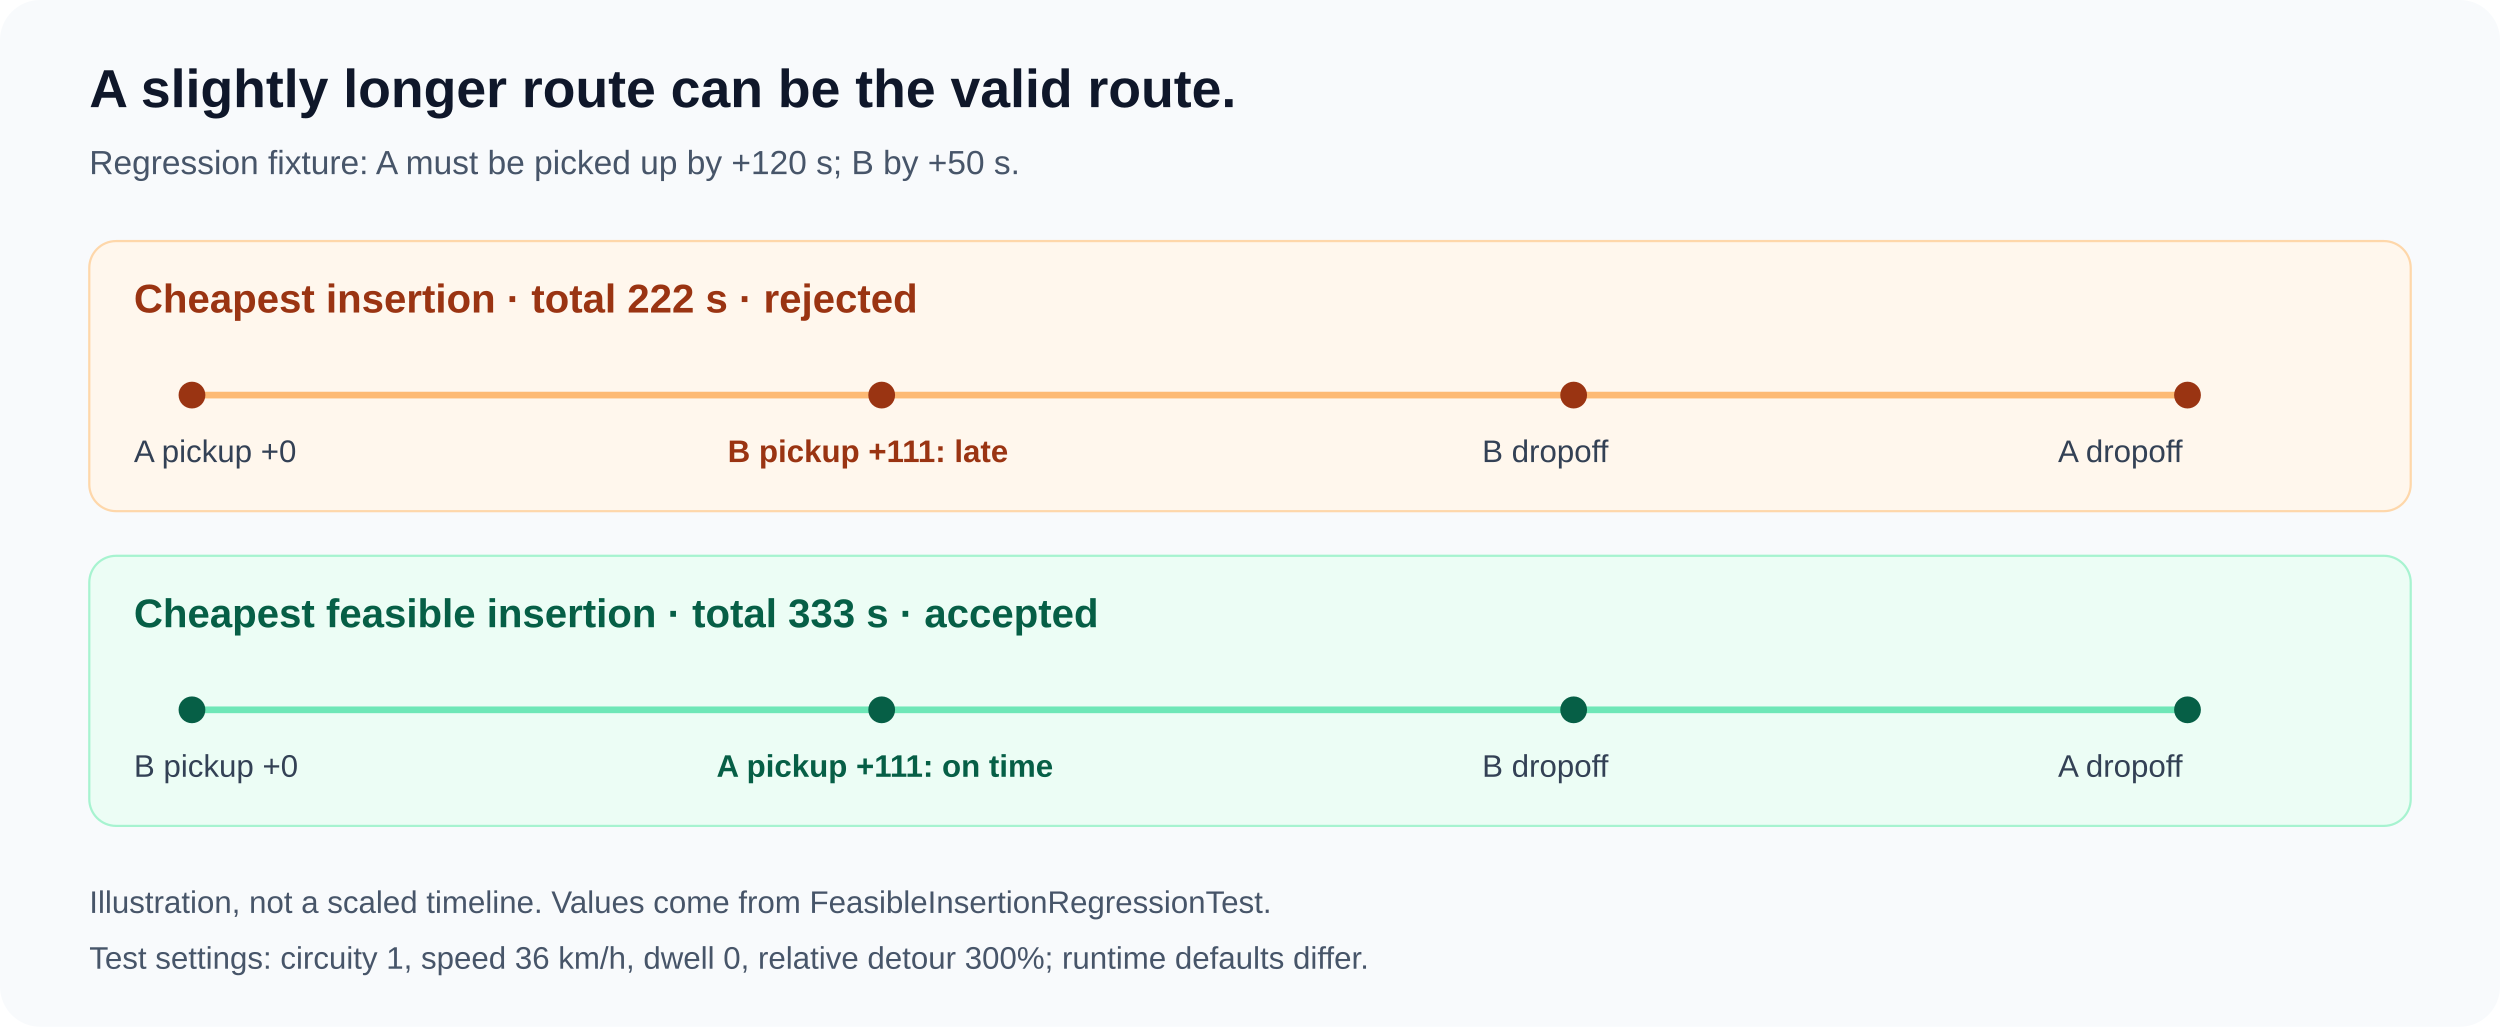
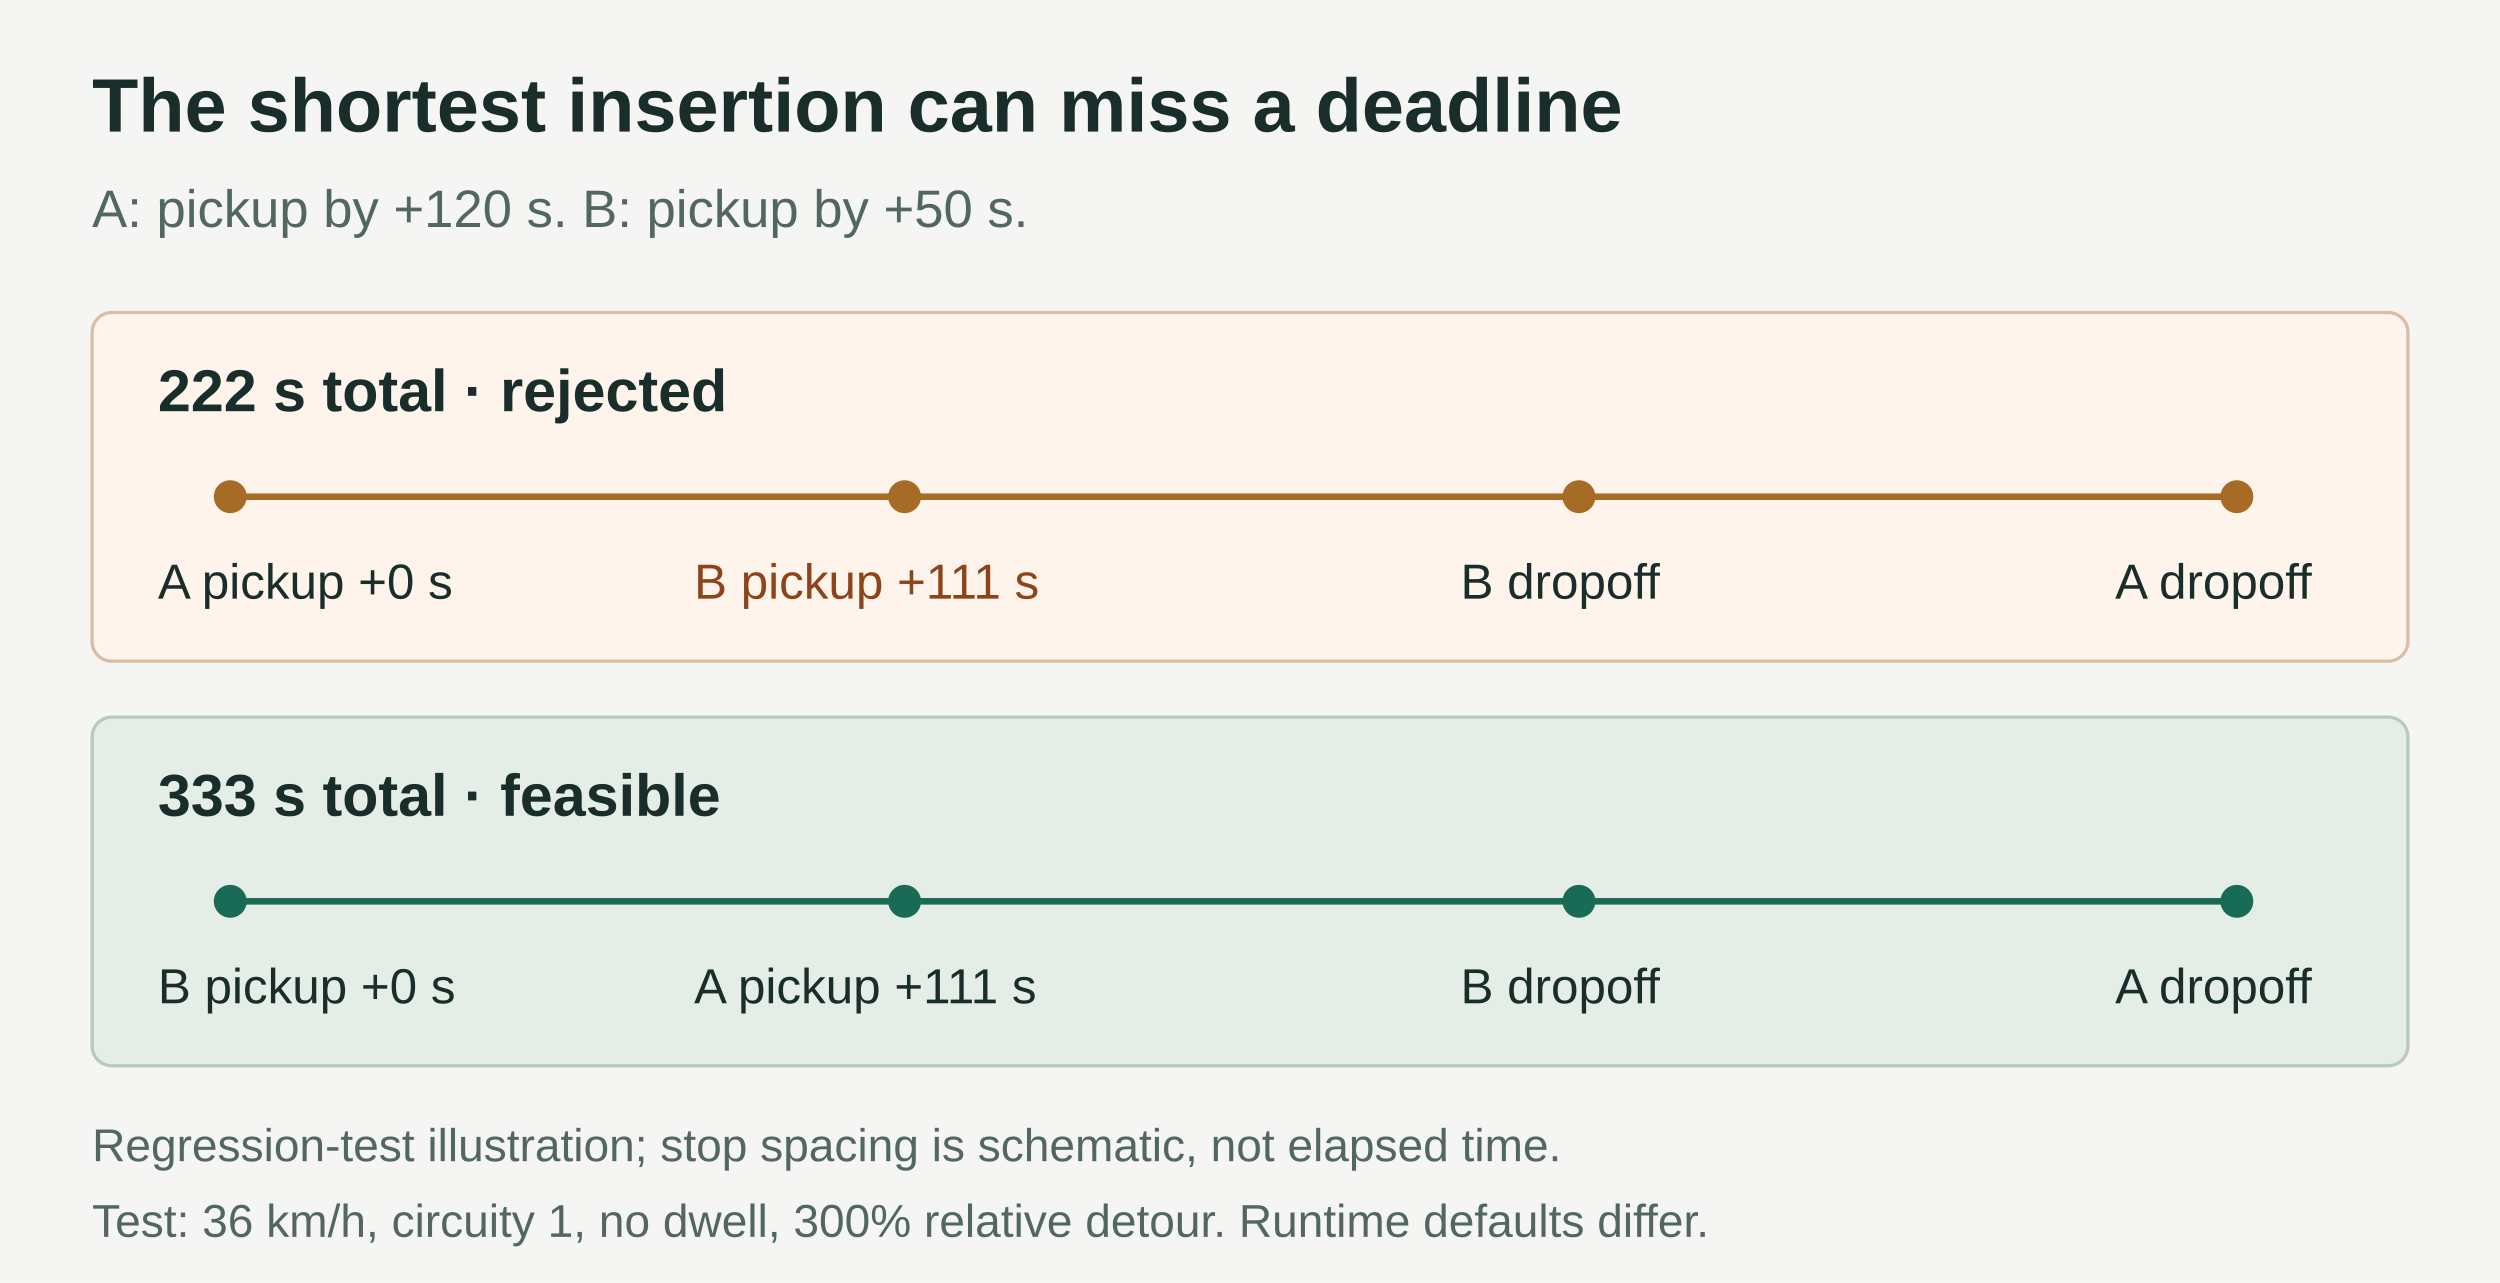
- <svg xmlns="http://www.w3.org/2000/svg" width="1120" height="460" viewBox="0 0 1120 460" role="img" aria-labelledby="title desc">
-   <rect width="1120" height="460" rx="18" fill="#f8fafc" />
-   <g font-family="Arial, sans-serif">
-     <text x="40" y="48" font-size="24" font-weight="700" fill="#0f172a">A slightly longer route can be the valid route.</text>
-     <text x="40" y="78" font-size="15" fill="#475569">Regression fixture: A must be picked up by +120 s; B by +50 s.</text>
-     <rect x="40" y="108" width="1040" height="121" rx="12" fill="#fff7ed" stroke="#fed7aa" />
-     <text x="60" y="140" font-size="18" font-weight="700" fill="#9a3412">Cheapest insertion · total 222 s · rejected</text>
-     <path d="M86 177 H980" stroke="#fdba74" stroke-width="3" />
-     <g fill="#9a3412">
-       <circle cx="86" cy="177" r="6" />
-       <circle cx="395" cy="177" r="6" />
-       <circle cx="705" cy="177" r="6" />
-       <circle cx="980" cy="177" r="6" />
+ <svg xmlns="http://www.w3.org/2000/svg" width="760" height="390" viewBox="0 0 760 390" role="img" aria-labelledby="title desc">
+   <rect width="760" height="390" fill="#f5f6f4" />
+   <g font-family="Segoe UI,Arial,sans-serif" fill="#192e2b">
+     <text x="28" y="40" font-size="23" font-weight="700">The shortest insertion can miss a deadline</text>
+     <text x="28" y="69" font-size="16" fill="#536762">A: pickup by +120 s. B: pickup by +50 s.</text>
+     <rect x="28" y="95" width="704" height="106" rx="6" fill="#fff4eb" stroke="#d9bda4" />
+     <text x="48" y="125" font-size="18" font-weight="600">222 s total · rejected</text>
+     <path d="M70 151H680" stroke="#a66c25" stroke-width="2" />
+     <g fill="#a66c25">
+       <circle cx="70" cy="151" r="5" />
+       <circle cx="275" cy="151" r="5" />
+       <circle cx="480" cy="151" r="5" />
+       <circle cx="680" cy="151" r="5" />
    </g>
-     <text x="60" y="207" font-size="14" fill="#334155">A pickup +0</text>
-     <text x="326" y="207" font-size="14" font-weight="700" fill="#9a3412">B pickup +111: late</text>
-     <text x="664" y="207" font-size="14" fill="#334155">B dropoff</text>
-     <text x="922" y="207" font-size="14" fill="#334155">A dropoff</text>
-     <rect x="40" y="249" width="1040" height="121" rx="12" fill="#ecfdf5" stroke="#a7f3d0" />
-     <text x="60" y="281" font-size="18" font-weight="700" fill="#065f46">Cheapest feasible insertion · total 333 s · accepted</text>
-     <path d="M86 318 H980" stroke="#6ee7b7" stroke-width="3" />
-     <g fill="#065f46">
-       <circle cx="86" cy="318" r="6" />
-       <circle cx="395" cy="318" r="6" />
-       <circle cx="705" cy="318" r="6" />
-       <circle cx="980" cy="318" r="6" />
+     <text x="48" y="182" font-size="15">A pickup +0 s</text>
+     <text x="211" y="182" font-size="15" fill="#8c451b">B pickup +111 s</text>
+     <text x="444" y="182" font-size="15">B dropoff</text>
+     <text x="643" y="182" font-size="15">A dropoff</text>
+     <rect x="28" y="218" width="704" height="106" rx="6" fill="#e4eee7" stroke="#b9c9bf" />
+     <text x="48" y="248" font-size="18" font-weight="600">333 s total · feasible</text>
+     <path d="M70 274H680" stroke="#196b55" stroke-width="2" />
+     <g fill="#196b55">
+       <circle cx="70" cy="274" r="5" />
+       <circle cx="275" cy="274" r="5" />
+       <circle cx="480" cy="274" r="5" />
+       <circle cx="680" cy="274" r="5" />
    </g>
-     <text x="60" y="348" font-size="14" fill="#334155">B pickup +0</text>
-     <text x="321" y="348" font-size="14" font-weight="700" fill="#065f46">A pickup +111: on time</text>
-     <text x="664" y="348" font-size="14" fill="#334155">B dropoff</text>
-     <text x="922" y="348" font-size="14" fill="#334155">A dropoff</text>
-     <text x="40" y="409" font-size="14" fill="#475569">Illustration, not a scaled timeline. Values come from FeasibleInsertionRegressionTest.</text>
-     <text x="40" y="434" font-size="14" fill="#475569">Test settings: circuity 1, speed 36 km/h, dwell 0, relative detour 300%; runtime defaults differ.</text>
+     <text x="48" y="305" font-size="15">B pickup +0 s</text>
+     <text x="211" y="305" font-size="15">A pickup +111 s</text>
+     <text x="444" y="305" font-size="15">B dropoff</text>
+     <text x="643" y="305" font-size="15">A dropoff</text>
+     <text x="28" y="353" font-size="14" fill="#536762">Regression-test illustration; stop spacing is schematic, not elapsed time.</text>
+     <text x="28" y="376" font-size="14" fill="#536762">Test: 36 km/h, circuity 1, no dwell, 300% relative detour. Runtime defaults differ.</text>
  </g>
</svg>
